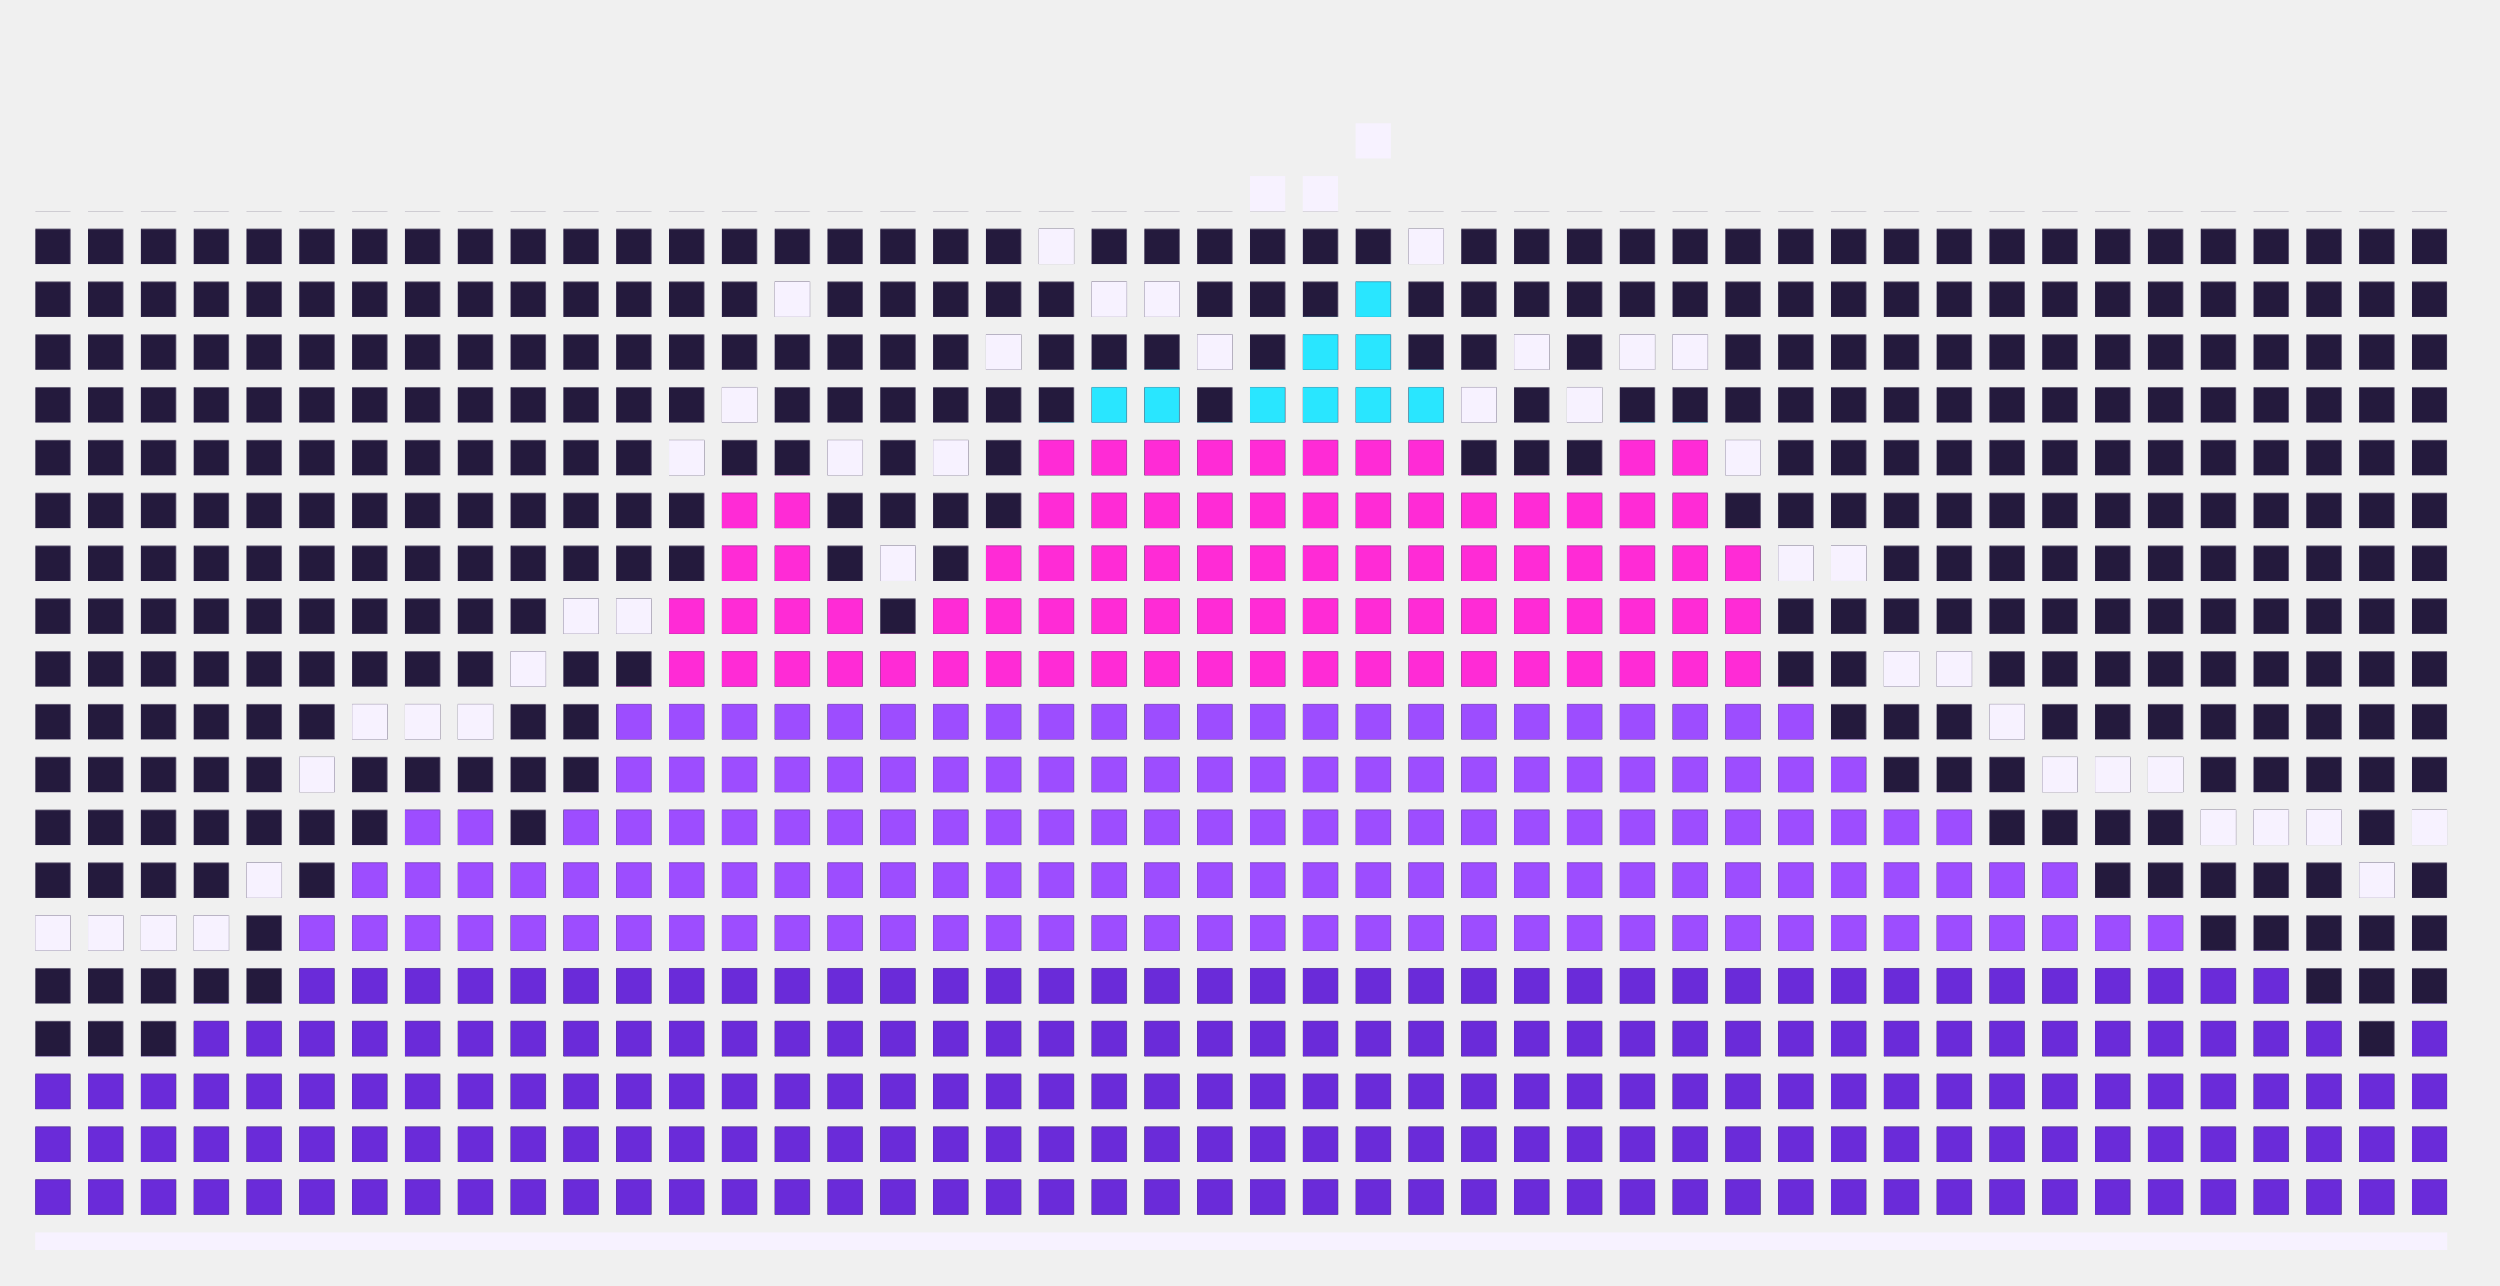
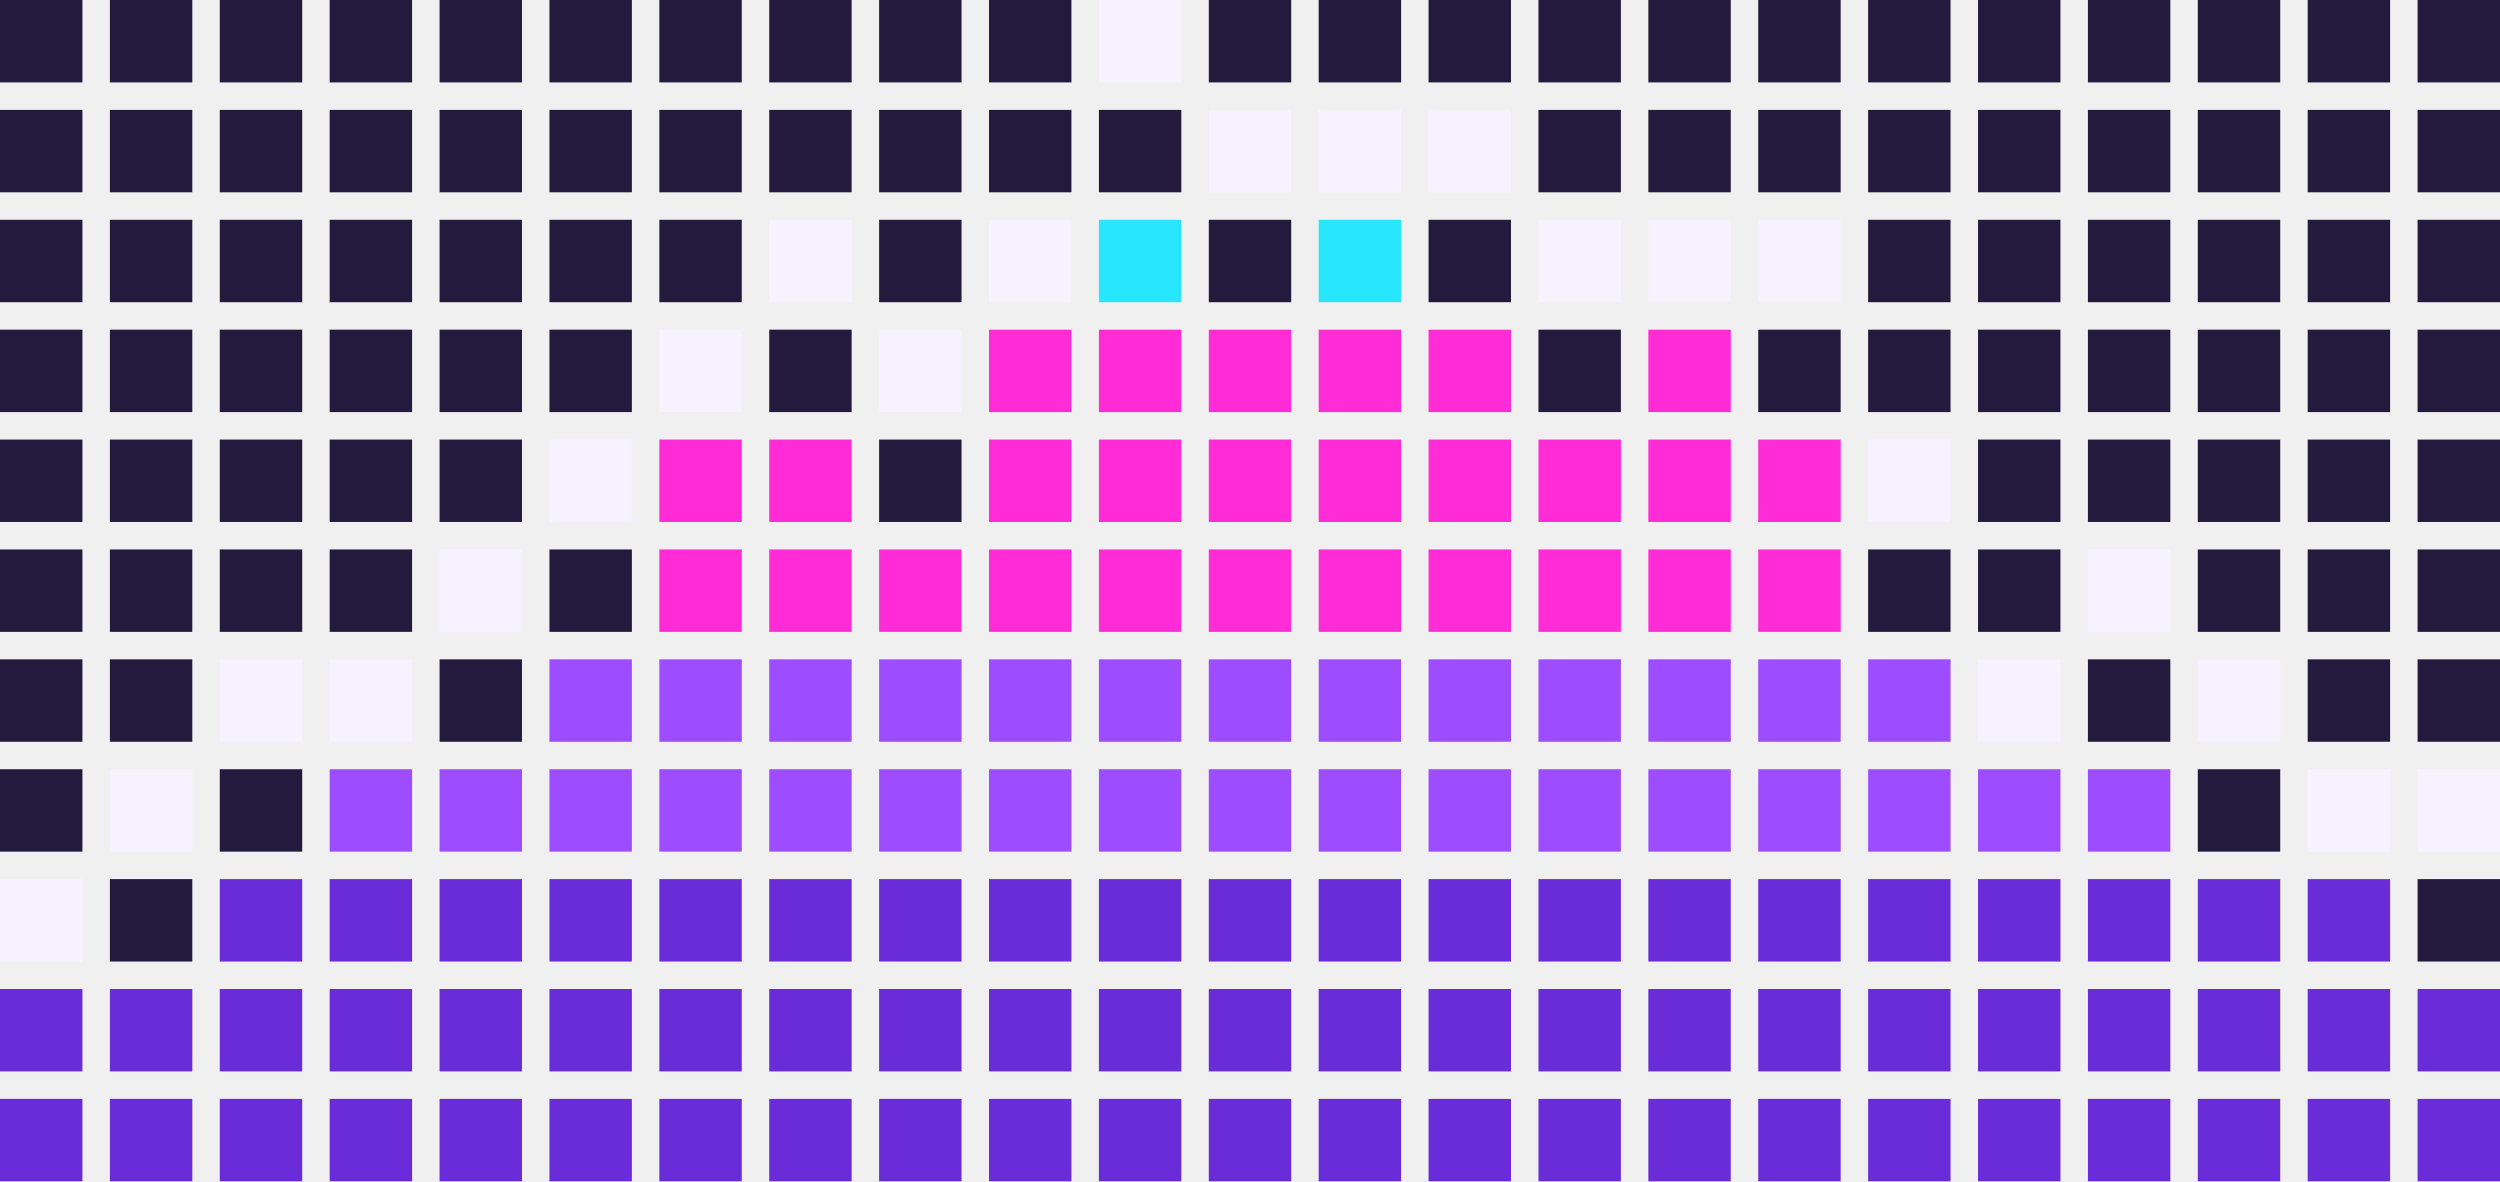
- <svg xmlns="http://www.w3.org/2000/svg" viewBox="8 12 284 146" aria-hidden="true">
-   <defs>
-     <pattern id="rgOn" width="6" height="6" patternUnits="userSpaceOnUse" x="12" y="150">
-       <rect x="0" y="2" width="4" height="4" fill="#fff" />
-     </pattern>
-     <pattern id="rgOff" width="6" height="6" patternUnits="userSpaceOnUse" x="12" y="150">
-       <rect x="0" y="2" width="4" height="4" fill="#241A3D" />
-     </pattern>
-     <mask id="rgMask" maskUnits="userSpaceOnUse" x="0" y="0" width="300" height="160">
-       <rect x="0" y="0" width="300" height="160" fill="url(#rgOn)" />
-     </mask>
-     <linearGradient id="rgLv" gradientUnits="userSpaceOnUse" x1="0" y1="150" x2="0" y2="36">
-       <stop offset="0" stop-color="#6A2BD9" />
-       <stop offset="0.263" stop-color="#6A2BD9" />
-       <stop offset="0.263" stop-color="#9D4DFF" />
-       <stop offset="0.526" stop-color="#9D4DFF" />
-       <stop offset="0.526" stop-color="#FF2BD6" />
-       <stop offset="0.789" stop-color="#FF2BD6" />
-       <stop offset="0.789" stop-color="#29E6FF" />
-       <stop offset="1" stop-color="#29E6FF" />
-     </linearGradient>
-   </defs>
-   <rect x="12" y="36" width="274" height="114" fill="url(#rgOff)" />
-   <g mask="url(#rgMask)" fill="url(#rgLv)">
-     <rect x="12" y="132" width="4" height="18" />
-     <rect x="18" y="132" width="4" height="18" />
-     <rect x="24" y="132" width="4" height="18" />
-     <rect x="30" y="126" width="4" height="24" />
-     <rect x="36" y="126" width="4" height="24" />
-     <rect x="42" y="114" width="4" height="36" />
-     <rect x="48" y="108" width="4" height="42" />
-     <rect x="54" y="102" width="4" height="48" />
-     <rect x="60" y="102" width="4" height="48" />
-     <rect x="66" y="108" width="4" height="42" />
-     <rect x="72" y="102" width="4" height="48" />
-     <rect x="78" y="90" width="4" height="60" />
-     <rect x="84" y="78" width="4" height="72" />
-     <rect x="90" y="66" width="4" height="84" />
-     <rect x="96" y="66" width="4" height="84" />
-     <rect x="102" y="78" width="4" height="72" />
-     <rect x="108" y="84" width="4" height="66" />
-     <rect x="114" y="78" width="4" height="72" />
-     <rect x="120" y="72" width="4" height="78" />
-     <rect x="126" y="60" width="4" height="90" />
-     <rect x="132" y="54" width="4" height="96" />
-     <rect x="138" y="54" width="4" height="96" />
-     <rect x="144" y="60" width="4" height="90" />
-     <rect x="150" y="54" width="4" height="96" />
-     <rect x="156" y="48" width="4" height="102" />
-     <rect x="162" y="42" width="4" height="108" />
-     <rect x="168" y="54" width="4" height="96" />
-     <rect x="174" y="66" width="4" height="84" />
-     <rect x="180" y="66" width="4" height="84" />
-     <rect x="186" y="66" width="4" height="84" />
-     <rect x="192" y="60" width="4" height="90" />
-     <rect x="198" y="60" width="4" height="90" />
-     <rect x="204" y="72" width="4" height="78" />
-     <rect x="210" y="90" width="4" height="60" />
-     <rect x="216" y="96" width="4" height="54" />
-     <rect x="222" y="102" width="4" height="48" />
-     <rect x="228" y="102" width="4" height="48" />
-     <rect x="234" y="108" width="4" height="42" />
-     <rect x="240" y="108" width="4" height="42" />
-     <rect x="246" y="114" width="4" height="36" />
-     <rect x="252" y="114" width="4" height="36" />
-     <rect x="258" y="120" width="4" height="30" />
-     <rect x="264" y="120" width="4" height="30" />
-     <rect x="270" y="126" width="4" height="24" />
-     <rect x="276" y="132" width="4" height="18" />
-     <rect x="282" y="126" width="4" height="24" />
+ <svg xmlns="http://www.w3.org/2000/svg" viewBox="0 0 273 129" aria-hidden="true">
+   <g fill="#241A3D">
+     <rect x="0" y="84" width="9" height="9" />
+     <rect x="0" y="72" width="9" height="9" />
+     <rect x="0" y="60" width="9" height="9" />
+     <rect x="0" y="48" width="9" height="9" />
+     <rect x="0" y="36" width="9" height="9" />
+     <rect x="0" y="24" width="9" height="9" />
+     <rect x="0" y="12" width="9" height="9" />
+     <rect x="0" y="0" width="9" height="9" />
+     <rect x="12" y="96" width="9" height="9" />
+     <rect x="12" y="72" width="9" height="9" />
+     <rect x="12" y="60" width="9" height="9" />
+     <rect x="12" y="48" width="9" height="9" />
+     <rect x="12" y="36" width="9" height="9" />
+     <rect x="12" y="24" width="9" height="9" />
+     <rect x="12" y="12" width="9" height="9" />
+     <rect x="12" y="0" width="9" height="9" />
+     <rect x="24" y="84" width="9" height="9" />
+     <rect x="24" y="60" width="9" height="9" />
+     <rect x="24" y="48" width="9" height="9" />
+     <rect x="24" y="36" width="9" height="9" />
+     <rect x="24" y="24" width="9" height="9" />
+     <rect x="24" y="12" width="9" height="9" />
+     <rect x="24" y="0" width="9" height="9" />
+     <rect x="36" y="60" width="9" height="9" />
+     <rect x="36" y="48" width="9" height="9" />
+     <rect x="36" y="36" width="9" height="9" />
+     <rect x="36" y="24" width="9" height="9" />
+     <rect x="36" y="12" width="9" height="9" />
+     <rect x="36" y="0" width="9" height="9" />
+     <rect x="48" y="72" width="9" height="9" />
+     <rect x="48" y="48" width="9" height="9" />
+     <rect x="48" y="36" width="9" height="9" />
+     <rect x="48" y="24" width="9" height="9" />
+     <rect x="48" y="12" width="9" height="9" />
+     <rect x="48" y="0" width="9" height="9" />
+     <rect x="60" y="60" width="9" height="9" />
+     <rect x="60" y="36" width="9" height="9" />
+     <rect x="60" y="24" width="9" height="9" />
+     <rect x="60" y="12" width="9" height="9" />
+     <rect x="60" y="0" width="9" height="9" />
+     <rect x="72" y="24" width="9" height="9" />
+     <rect x="72" y="12" width="9" height="9" />
+     <rect x="72" y="0" width="9" height="9" />
+     <rect x="84" y="36" width="9" height="9" />
+     <rect x="84" y="12" width="9" height="9" />
+     <rect x="84" y="0" width="9" height="9" />
+     <rect x="96" y="48" width="9" height="9" />
+     <rect x="96" y="24" width="9" height="9" />
+     <rect x="96" y="12" width="9" height="9" />
+     <rect x="96" y="0" width="9" height="9" />
+     <rect x="108" y="12" width="9" height="9" />
+     <rect x="108" y="0" width="9" height="9" />
+     <rect x="120" y="12" width="9" height="9" />
+     <rect x="132" y="24" width="9" height="9" />
+     <rect x="132" y="0" width="9" height="9" />
+     <rect x="144" y="0" width="9" height="9" />
+     <rect x="156" y="24" width="9" height="9" />
+     <rect x="156" y="0" width="9" height="9" />
+     <rect x="168" y="36" width="9" height="9" />
+     <rect x="168" y="12" width="9" height="9" />
+     <rect x="168" y="0" width="9" height="9" />
+     <rect x="180" y="12" width="9" height="9" />
+     <rect x="180" y="0" width="9" height="9" />
+     <rect x="192" y="36" width="9" height="9" />
+     <rect x="192" y="12" width="9" height="9" />
+     <rect x="192" y="0" width="9" height="9" />
+     <rect x="204" y="60" width="9" height="9" />
+     <rect x="204" y="36" width="9" height="9" />
+     <rect x="204" y="24" width="9" height="9" />
+     <rect x="204" y="12" width="9" height="9" />
+     <rect x="204" y="0" width="9" height="9" />
+     <rect x="216" y="60" width="9" height="9" />
+     <rect x="216" y="48" width="9" height="9" />
+     <rect x="216" y="36" width="9" height="9" />
+     <rect x="216" y="24" width="9" height="9" />
+     <rect x="216" y="12" width="9" height="9" />
+     <rect x="216" y="0" width="9" height="9" />
+     <rect x="228" y="72" width="9" height="9" />
+     <rect x="228" y="48" width="9" height="9" />
+     <rect x="228" y="36" width="9" height="9" />
+     <rect x="228" y="24" width="9" height="9" />
+     <rect x="228" y="12" width="9" height="9" />
+     <rect x="228" y="0" width="9" height="9" />
+     <rect x="240" y="84" width="9" height="9" />
+     <rect x="240" y="60" width="9" height="9" />
+     <rect x="240" y="48" width="9" height="9" />
+     <rect x="240" y="36" width="9" height="9" />
+     <rect x="240" y="24" width="9" height="9" />
+     <rect x="240" y="12" width="9" height="9" />
+     <rect x="240" y="0" width="9" height="9" />
+     <rect x="252" y="72" width="9" height="9" />
+     <rect x="252" y="60" width="9" height="9" />
+     <rect x="252" y="48" width="9" height="9" />
+     <rect x="252" y="36" width="9" height="9" />
+     <rect x="252" y="24" width="9" height="9" />
+     <rect x="252" y="12" width="9" height="9" />
+     <rect x="252" y="0" width="9" height="9" />
+     <rect x="264" y="96" width="9" height="9" />
+     <rect x="264" y="72" width="9" height="9" />
+     <rect x="264" y="60" width="9" height="9" />
+     <rect x="264" y="48" width="9" height="9" />
+     <rect x="264" y="36" width="9" height="9" />
+     <rect x="264" y="24" width="9" height="9" />
+     <rect x="264" y="12" width="9" height="9" />
+     <rect x="264" y="0" width="9" height="9" />
+   </g>
+   <g fill="#6A2BD9">
+     <rect x="0" y="120" width="9" height="9" />
+     <rect x="0" y="108" width="9" height="9" />
+     <rect x="12" y="120" width="9" height="9" />
+     <rect x="12" y="108" width="9" height="9" />
+     <rect x="24" y="120" width="9" height="9" />
+     <rect x="24" y="108" width="9" height="9" />
+     <rect x="24" y="96" width="9" height="9" />
+     <rect x="36" y="120" width="9" height="9" />
+     <rect x="36" y="108" width="9" height="9" />
+     <rect x="36" y="96" width="9" height="9" />
+     <rect x="48" y="120" width="9" height="9" />
+     <rect x="48" y="108" width="9" height="9" />
+     <rect x="48" y="96" width="9" height="9" />
+     <rect x="60" y="120" width="9" height="9" />
+     <rect x="60" y="108" width="9" height="9" />
+     <rect x="60" y="96" width="9" height="9" />
+     <rect x="72" y="120" width="9" height="9" />
+     <rect x="72" y="108" width="9" height="9" />
+     <rect x="72" y="96" width="9" height="9" />
+     <rect x="84" y="120" width="9" height="9" />
+     <rect x="84" y="108" width="9" height="9" />
+     <rect x="84" y="96" width="9" height="9" />
+     <rect x="96" y="120" width="9" height="9" />
+     <rect x="96" y="108" width="9" height="9" />
+     <rect x="96" y="96" width="9" height="9" />
+     <rect x="108" y="120" width="9" height="9" />
+     <rect x="108" y="108" width="9" height="9" />
+     <rect x="108" y="96" width="9" height="9" />
+     <rect x="120" y="120" width="9" height="9" />
+     <rect x="120" y="108" width="9" height="9" />
+     <rect x="120" y="96" width="9" height="9" />
+     <rect x="132" y="120" width="9" height="9" />
+     <rect x="132" y="108" width="9" height="9" />
+     <rect x="132" y="96" width="9" height="9" />
+     <rect x="144" y="120" width="9" height="9" />
+     <rect x="144" y="108" width="9" height="9" />
+     <rect x="144" y="96" width="9" height="9" />
+     <rect x="156" y="120" width="9" height="9" />
+     <rect x="156" y="108" width="9" height="9" />
+     <rect x="156" y="96" width="9" height="9" />
+     <rect x="168" y="120" width="9" height="9" />
+     <rect x="168" y="108" width="9" height="9" />
+     <rect x="168" y="96" width="9" height="9" />
+     <rect x="180" y="120" width="9" height="9" />
+     <rect x="180" y="108" width="9" height="9" />
+     <rect x="180" y="96" width="9" height="9" />
+     <rect x="192" y="120" width="9" height="9" />
+     <rect x="192" y="108" width="9" height="9" />
+     <rect x="192" y="96" width="9" height="9" />
+     <rect x="204" y="120" width="9" height="9" />
+     <rect x="204" y="108" width="9" height="9" />
+     <rect x="204" y="96" width="9" height="9" />
+     <rect x="216" y="120" width="9" height="9" />
+     <rect x="216" y="108" width="9" height="9" />
+     <rect x="216" y="96" width="9" height="9" />
+     <rect x="228" y="120" width="9" height="9" />
+     <rect x="228" y="108" width="9" height="9" />
+     <rect x="228" y="96" width="9" height="9" />
+     <rect x="240" y="120" width="9" height="9" />
+     <rect x="240" y="108" width="9" height="9" />
+     <rect x="240" y="96" width="9" height="9" />
+     <rect x="252" y="120" width="9" height="9" />
+     <rect x="252" y="108" width="9" height="9" />
+     <rect x="252" y="96" width="9" height="9" />
+     <rect x="264" y="120" width="9" height="9" />
+     <rect x="264" y="108" width="9" height="9" />
+   </g>
+   <g fill="#9D4DFF">
+     <rect x="36" y="84" width="9" height="9" />
+     <rect x="48" y="84" width="9" height="9" />
+     <rect x="60" y="84" width="9" height="9" />
+     <rect x="60" y="72" width="9" height="9" />
+     <rect x="72" y="84" width="9" height="9" />
+     <rect x="72" y="72" width="9" height="9" />
+     <rect x="84" y="84" width="9" height="9" />
+     <rect x="84" y="72" width="9" height="9" />
+     <rect x="96" y="84" width="9" height="9" />
+     <rect x="96" y="72" width="9" height="9" />
+     <rect x="108" y="84" width="9" height="9" />
+     <rect x="108" y="72" width="9" height="9" />
+     <rect x="120" y="84" width="9" height="9" />
+     <rect x="120" y="72" width="9" height="9" />
+     <rect x="132" y="84" width="9" height="9" />
+     <rect x="132" y="72" width="9" height="9" />
+     <rect x="144" y="84" width="9" height="9" />
+     <rect x="144" y="72" width="9" height="9" />
+     <rect x="156" y="84" width="9" height="9" />
+     <rect x="156" y="72" width="9" height="9" />
+     <rect x="168" y="84" width="9" height="9" />
+     <rect x="168" y="72" width="9" height="9" />
+     <rect x="180" y="84" width="9" height="9" />
+     <rect x="180" y="72" width="9" height="9" />
+     <rect x="192" y="84" width="9" height="9" />
+     <rect x="192" y="72" width="9" height="9" />
+     <rect x="204" y="84" width="9" height="9" />
+     <rect x="204" y="72" width="9" height="9" />
+     <rect x="216" y="84" width="9" height="9" />
+     <rect x="228" y="84" width="9" height="9" />
+   </g>
+   <g fill="#FF2BD6">
+     <rect x="72" y="60" width="9" height="9" />
+     <rect x="72" y="48" width="9" height="9" />
+     <rect x="84" y="60" width="9" height="9" />
+     <rect x="84" y="48" width="9" height="9" />
+     <rect x="96" y="60" width="9" height="9" />
+     <rect x="108" y="60" width="9" height="9" />
+     <rect x="108" y="48" width="9" height="9" />
+     <rect x="108" y="36" width="9" height="9" />
+     <rect x="120" y="60" width="9" height="9" />
+     <rect x="120" y="48" width="9" height="9" />
+     <rect x="120" y="36" width="9" height="9" />
+     <rect x="132" y="60" width="9" height="9" />
+     <rect x="132" y="48" width="9" height="9" />
+     <rect x="132" y="36" width="9" height="9" />
+     <rect x="144" y="60" width="9" height="9" />
+     <rect x="144" y="48" width="9" height="9" />
+     <rect x="144" y="36" width="9" height="9" />
+     <rect x="156" y="60" width="9" height="9" />
+     <rect x="156" y="48" width="9" height="9" />
+     <rect x="156" y="36" width="9" height="9" />
+     <rect x="168" y="60" width="9" height="9" />
+     <rect x="168" y="48" width="9" height="9" />
+     <rect x="180" y="60" width="9" height="9" />
+     <rect x="180" y="48" width="9" height="9" />
+     <rect x="180" y="36" width="9" height="9" />
+     <rect x="192" y="60" width="9" height="9" />
+     <rect x="192" y="48" width="9" height="9" />
+   </g>
+   <g fill="#29E6FF">
+     <rect x="120" y="24" width="9" height="9" />
+     <rect x="144" y="24" width="9" height="9" />
  </g>
  <g fill="#F7F2FF">
-     <rect x="12" y="116" width="4" height="4" />
-     <rect x="18" y="116" width="4" height="4" />
-     <rect x="24" y="116" width="4" height="4" />
-     <rect x="30" y="116" width="4" height="4" />
-     <rect x="36" y="110" width="4" height="4" />
-     <rect x="42" y="98" width="4" height="4" />
-     <rect x="48" y="92" width="4" height="4" />
-     <rect x="54" y="92" width="4" height="4" />
-     <rect x="60" y="92" width="4" height="4" />
-     <rect x="66" y="86" width="4" height="4" />
-     <rect x="72" y="80" width="4" height="4" />
-     <rect x="78" y="80" width="4" height="4" />
-     <rect x="84" y="62" width="4" height="4" />
-     <rect x="90" y="56" width="4" height="4" />
-     <rect x="96" y="44" width="4" height="4" />
-     <rect x="102" y="62" width="4" height="4" />
-     <rect x="108" y="74" width="4" height="4" />
-     <rect x="114" y="62" width="4" height="4" />
-     <rect x="120" y="50" width="4" height="4" />
-     <rect x="126" y="38" width="4" height="4" />
-     <rect x="132" y="44" width="4" height="4" />
-     <rect x="138" y="44" width="4" height="4" />
-     <rect x="144" y="50" width="4" height="4" />
-     <rect x="150" y="32" width="4" height="4" />
-     <rect x="156" y="32" width="4" height="4" />
-     <rect x="162" y="26" width="4" height="4" />
-     <rect x="168" y="38" width="4" height="4" />
-     <rect x="174" y="56" width="4" height="4" />
-     <rect x="180" y="50" width="4" height="4" />
-     <rect x="186" y="56" width="4" height="4" />
-     <rect x="192" y="50" width="4" height="4" />
-     <rect x="198" y="50" width="4" height="4" />
-     <rect x="204" y="62" width="4" height="4" />
-     <rect x="210" y="74" width="4" height="4" />
-     <rect x="216" y="74" width="4" height="4" />
-     <rect x="222" y="86" width="4" height="4" />
-     <rect x="228" y="86" width="4" height="4" />
-     <rect x="234" y="92" width="4" height="4" />
-     <rect x="240" y="98" width="4" height="4" />
-     <rect x="246" y="98" width="4" height="4" />
-     <rect x="252" y="98" width="4" height="4" />
-     <rect x="258" y="104" width="4" height="4" />
-     <rect x="264" y="104" width="4" height="4" />
-     <rect x="270" y="104" width="4" height="4" />
-     <rect x="276" y="110" width="4" height="4" />
-     <rect x="282" y="104" width="4" height="4" />
-   </g>
-   <rect x="12" y="152" width="274" height="2" fill="#F7F2FF" />
+     <rect x="0" y="96" width="9" height="9" />
+     <rect x="12" y="84" width="9" height="9" />
+     <rect x="24" y="72" width="9" height="9" />
+     <rect x="36" y="72" width="9" height="9" />
+     <rect x="48" y="60" width="9" height="9" />
+     <rect x="60" y="48" width="9" height="9" />
+     <rect x="72" y="36" width="9" height="9" />
+     <rect x="84" y="24" width="9" height="9" />
+     <rect x="96" y="36" width="9" height="9" />
+     <rect x="108" y="24" width="9" height="9" />
+     <rect x="120" y="0" width="9" height="9" />
+     <rect x="132" y="12" width="9" height="9" />
+     <rect x="144" y="12" width="9" height="9" />
+     <rect x="156" y="12" width="9" height="9" />
+     <rect x="168" y="24" width="9" height="9" />
+     <rect x="180" y="24" width="9" height="9" />
+     <rect x="192" y="24" width="9" height="9" />
+     <rect x="204" y="48" width="9" height="9" />
+     <rect x="216" y="72" width="9" height="9" />
+     <rect x="228" y="60" width="9" height="9" />
+     <rect x="240" y="72" width="9" height="9" />
+     <rect x="252" y="84" width="9" height="9" />
+     <rect x="264" y="84" width="9" height="9" />
+   </g>
</svg>
